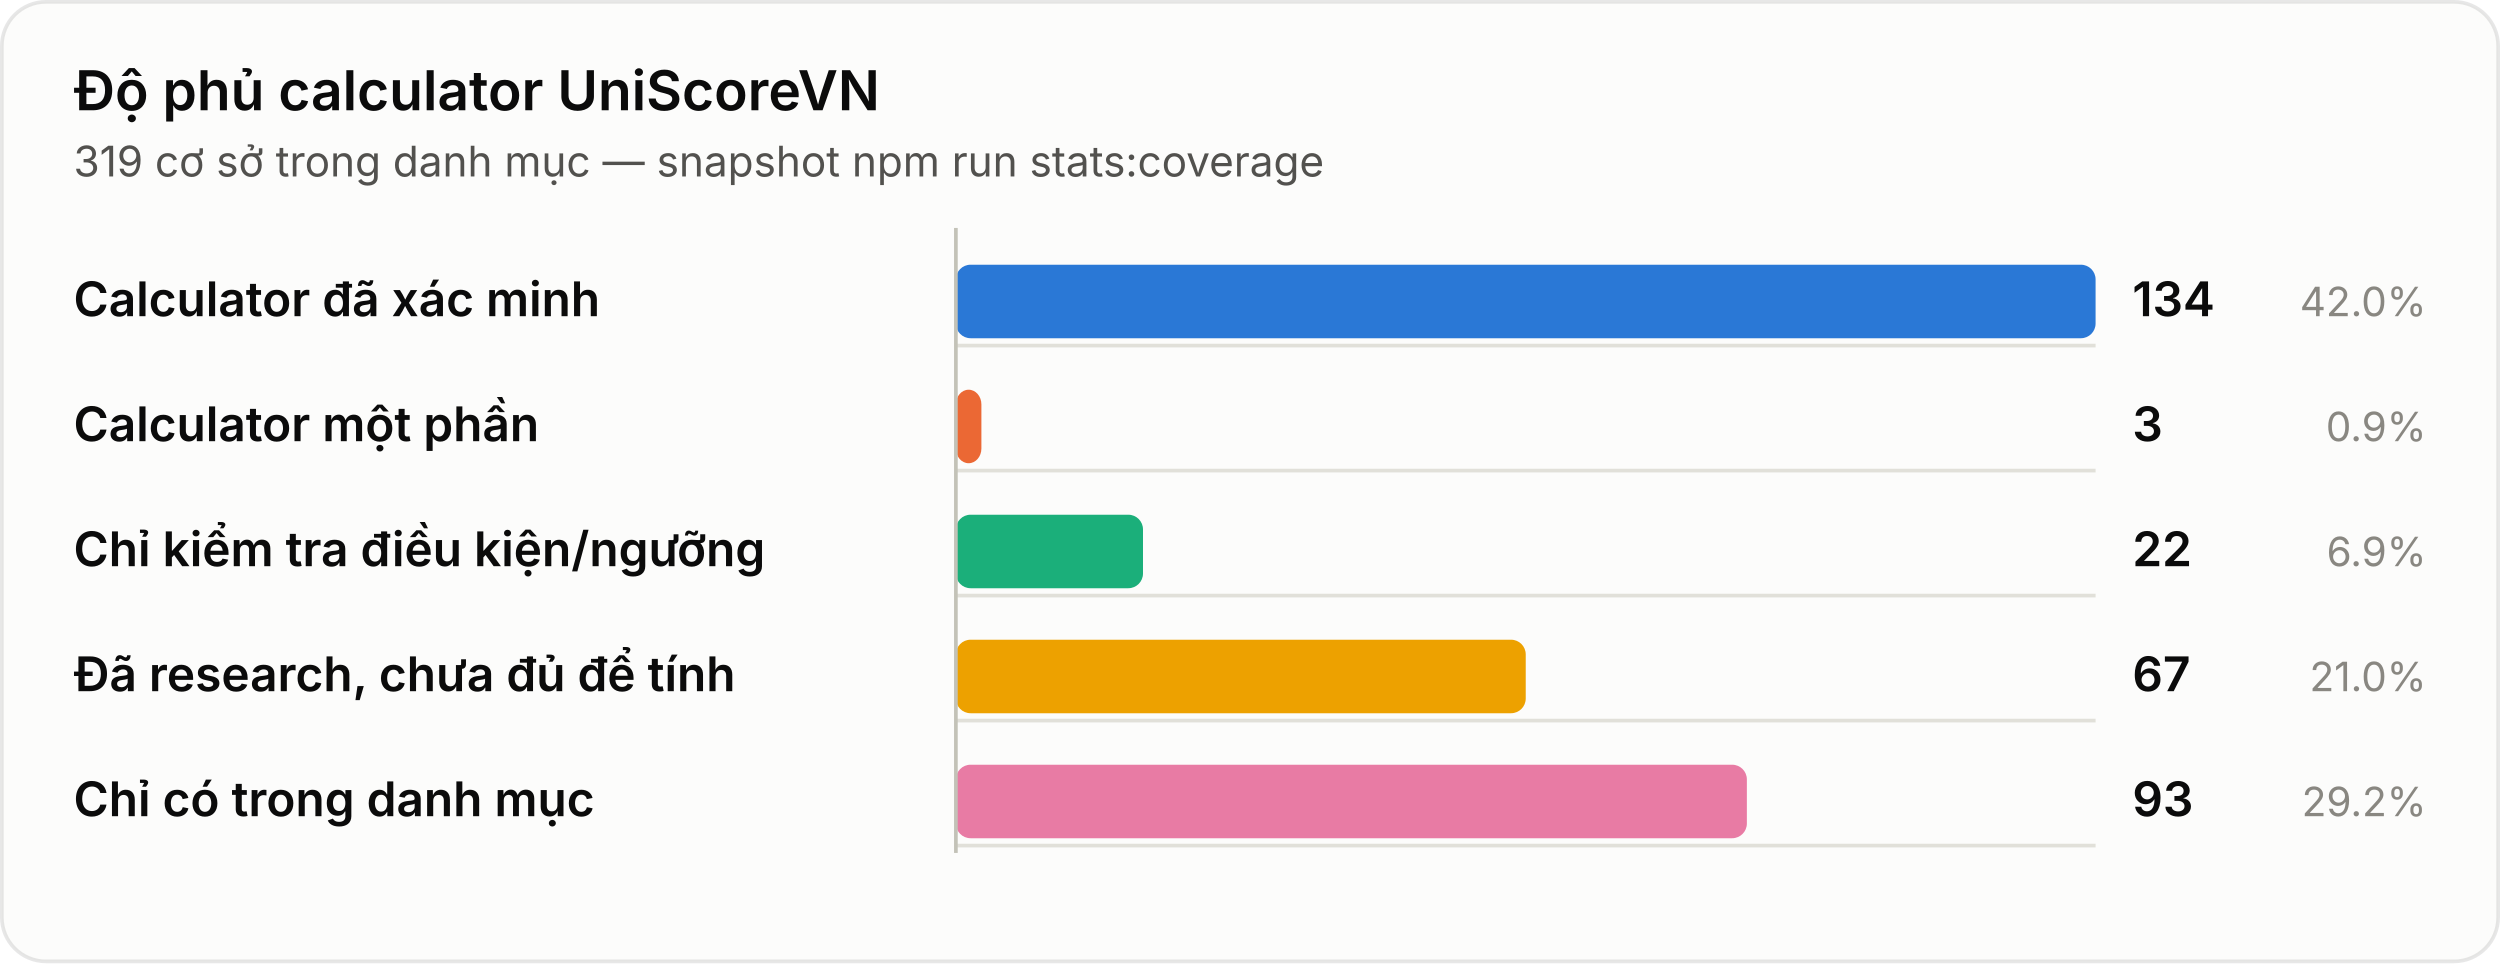
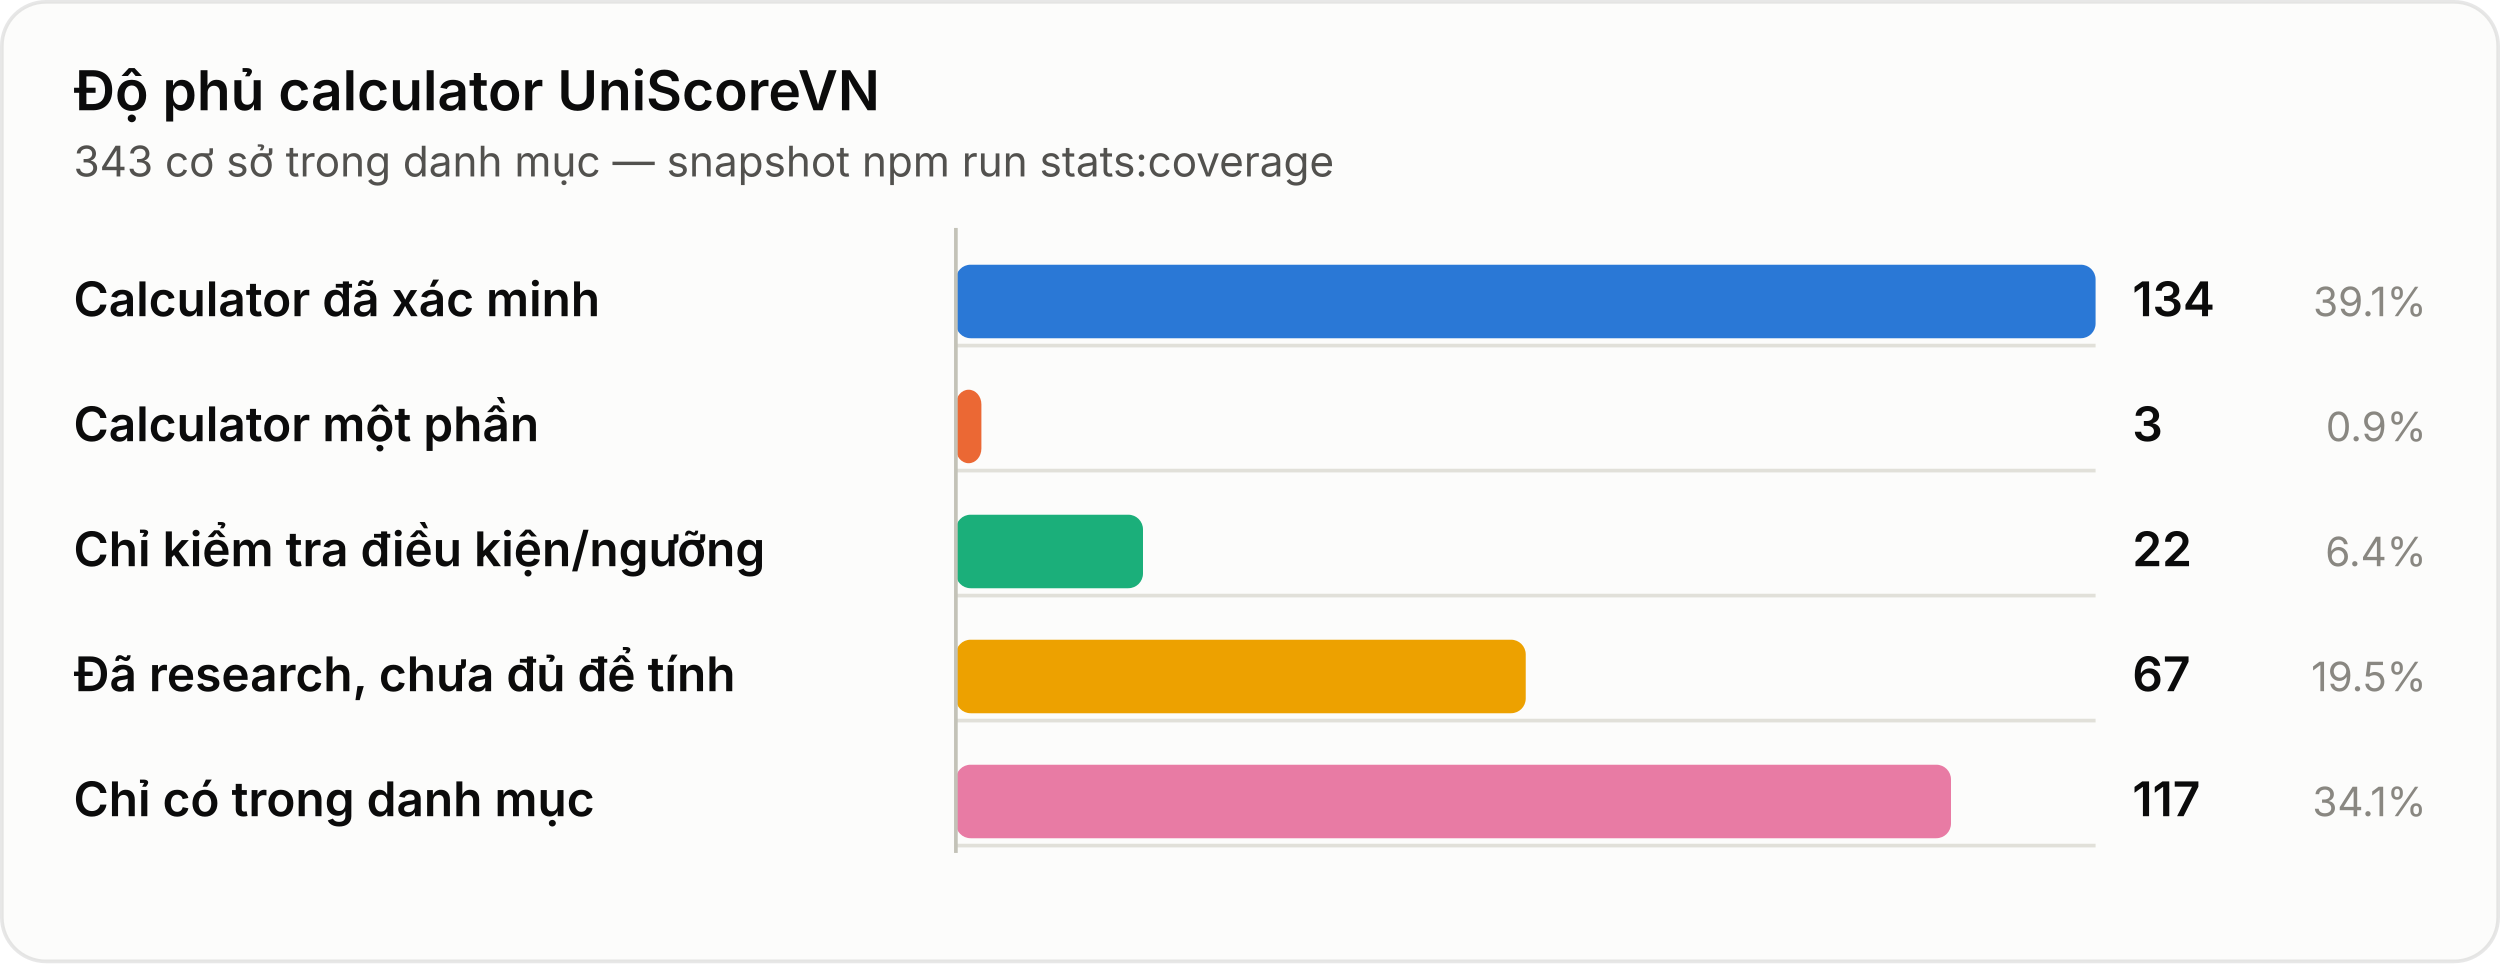
<svg xmlns="http://www.w3.org/2000/svg" width="680" height="262" viewBox="0 0 680 262" font-family="system-ui, -apple-system, Segoe UI, sans-serif">
  <rect x="0.5" y="0.5" width="679" height="261" rx="12" fill="#fcfcfb" stroke="rgba(11,11,11,0.10)" />
  <text x="20" y="30" font-size="15" font-weight="600" fill="#0b0b0b">Độ phủ calculator UniScoreVN</text>
-   <text x="20" y="48" font-size="11.5" fill="#52514e">319 cơ sở trong danh mục — snapshot npm run stats:coverage</text>
+   <text x="20" y="48" font-size="11.5" fill="#52514e">343 cơ sở trong danh mục — snapshot npm run stats:coverage</text>
  <g transform="translate(20, 10)">
    <text x="0" y="76" font-size="13" font-weight="600" fill="#0b0b0b">Calculator đã xác minh</text>
    <line x1="240" y1="84" x2="550" y2="84" stroke="#e1e0d9" stroke-width="1" />
    <rect x="240" y="62" width="310" height="20" rx="4" fill="#2a78d6" />
    <text x="560" y="76" font-size="13" font-weight="600" fill="#0b0b0b" text-anchor="start">134</text>
-     <text x="640" y="76" font-size="11" fill="#898781" text-anchor="end">42.0%</text>
+     <text x="640" y="76" font-size="11" fill="#898781" text-anchor="end">39.1%</text>
    <text x="0" y="110" font-size="13" font-weight="600" fill="#0b0b0b">Calculator một phần</text>
    <line x1="240" y1="118" x2="550" y2="118" stroke="#e1e0d9" stroke-width="1" />
    <rect x="240" y="96" width="6.94" height="20" rx="4" fill="#eb6834" />
    <text x="560" y="110" font-size="13" font-weight="600" fill="#0b0b0b" text-anchor="start">3</text>
    <text x="640" y="110" font-size="11" fill="#898781" text-anchor="end">0.9%</text>
    <text x="0" y="144" font-size="13" font-weight="600" fill="#0b0b0b">Chỉ kiểm tra điều kiện/ngưỡng</text>
    <line x1="240" y1="152" x2="550" y2="152" stroke="#e1e0d9" stroke-width="1" />
    <rect x="240" y="130" width="50.896" height="20" rx="4" fill="#1baf7a" />
    <text x="560" y="144" font-size="13" font-weight="600" fill="#0b0b0b" text-anchor="start">22</text>
-     <text x="640" y="144" font-size="11" fill="#898781" text-anchor="end">6.9%</text>
+     <text x="640" y="144" font-size="11" fill="#898781" text-anchor="end">6.4%</text>
    <text x="0" y="178" font-size="13" font-weight="600" fill="#0b0b0b">Đã research, chưa đủ để tính</text>
    <line x1="240" y1="186" x2="550" y2="186" stroke="#e1e0d9" stroke-width="1" />
    <rect x="240" y="164" width="155" height="20" rx="4" fill="#eda100" />
    <text x="560" y="178" font-size="13" font-weight="600" fill="#0b0b0b" text-anchor="start">67</text>
-     <text x="640" y="178" font-size="11" fill="#898781" text-anchor="end">21.0%</text>
+     <text x="640" y="178" font-size="11" fill="#898781" text-anchor="end">19.5%</text>
    <text x="0" y="212" font-size="13" font-weight="600" fill="#0b0b0b">Chỉ có trong danh mục</text>
    <line x1="240" y1="220" x2="550" y2="220" stroke="#e1e0d9" stroke-width="1" />
-     <rect x="240" y="198" width="215.149" height="20" rx="4" fill="#e87ba4" />
-     <text x="560" y="212" font-size="13" font-weight="600" fill="#0b0b0b" text-anchor="start">93</text>
-     <text x="640" y="212" font-size="11" fill="#898781" text-anchor="end">29.2%</text>
+     <rect x="240" y="198" width="270.672" height="20" rx="4" fill="#e87ba4" />
+     <text x="560" y="212" font-size="13" font-weight="600" fill="#0b0b0b" text-anchor="start">117</text>
+     <text x="640" y="212" font-size="11" fill="#898781" text-anchor="end">34.1%</text>
    <line x1="240" y1="52" x2="240" y2="222" stroke="#c3c2b7" stroke-width="1" />
  </g>
</svg>
